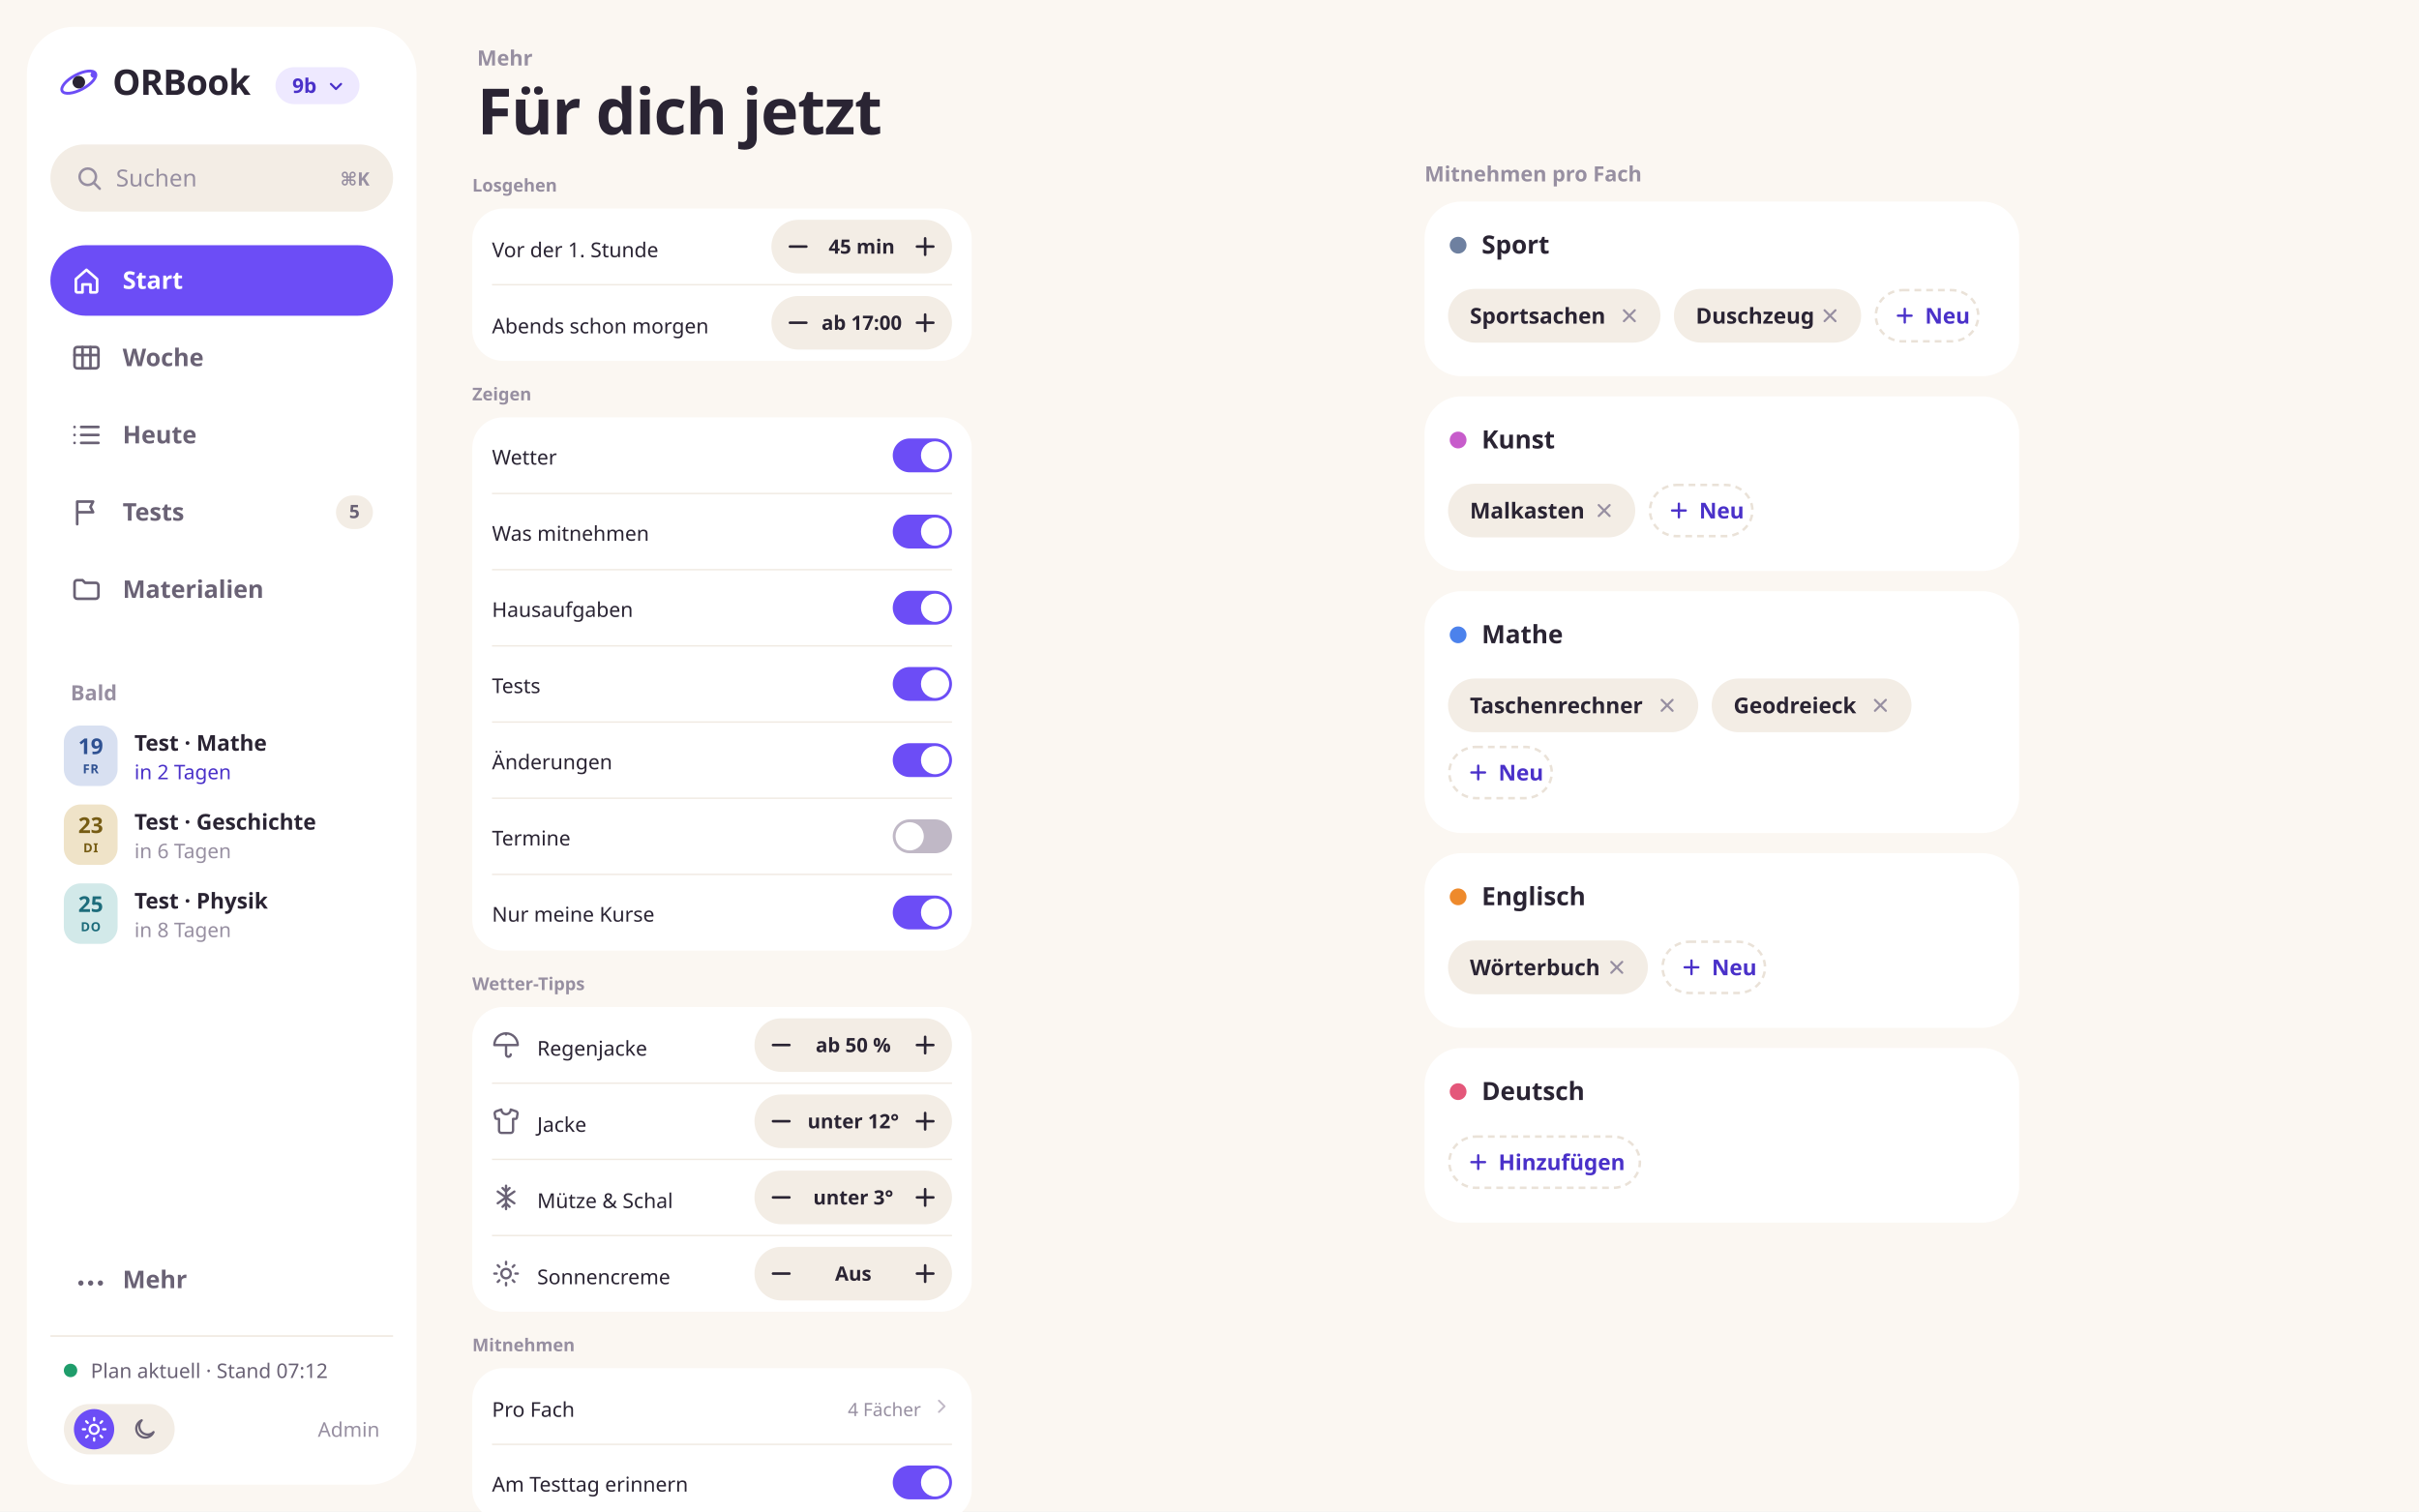
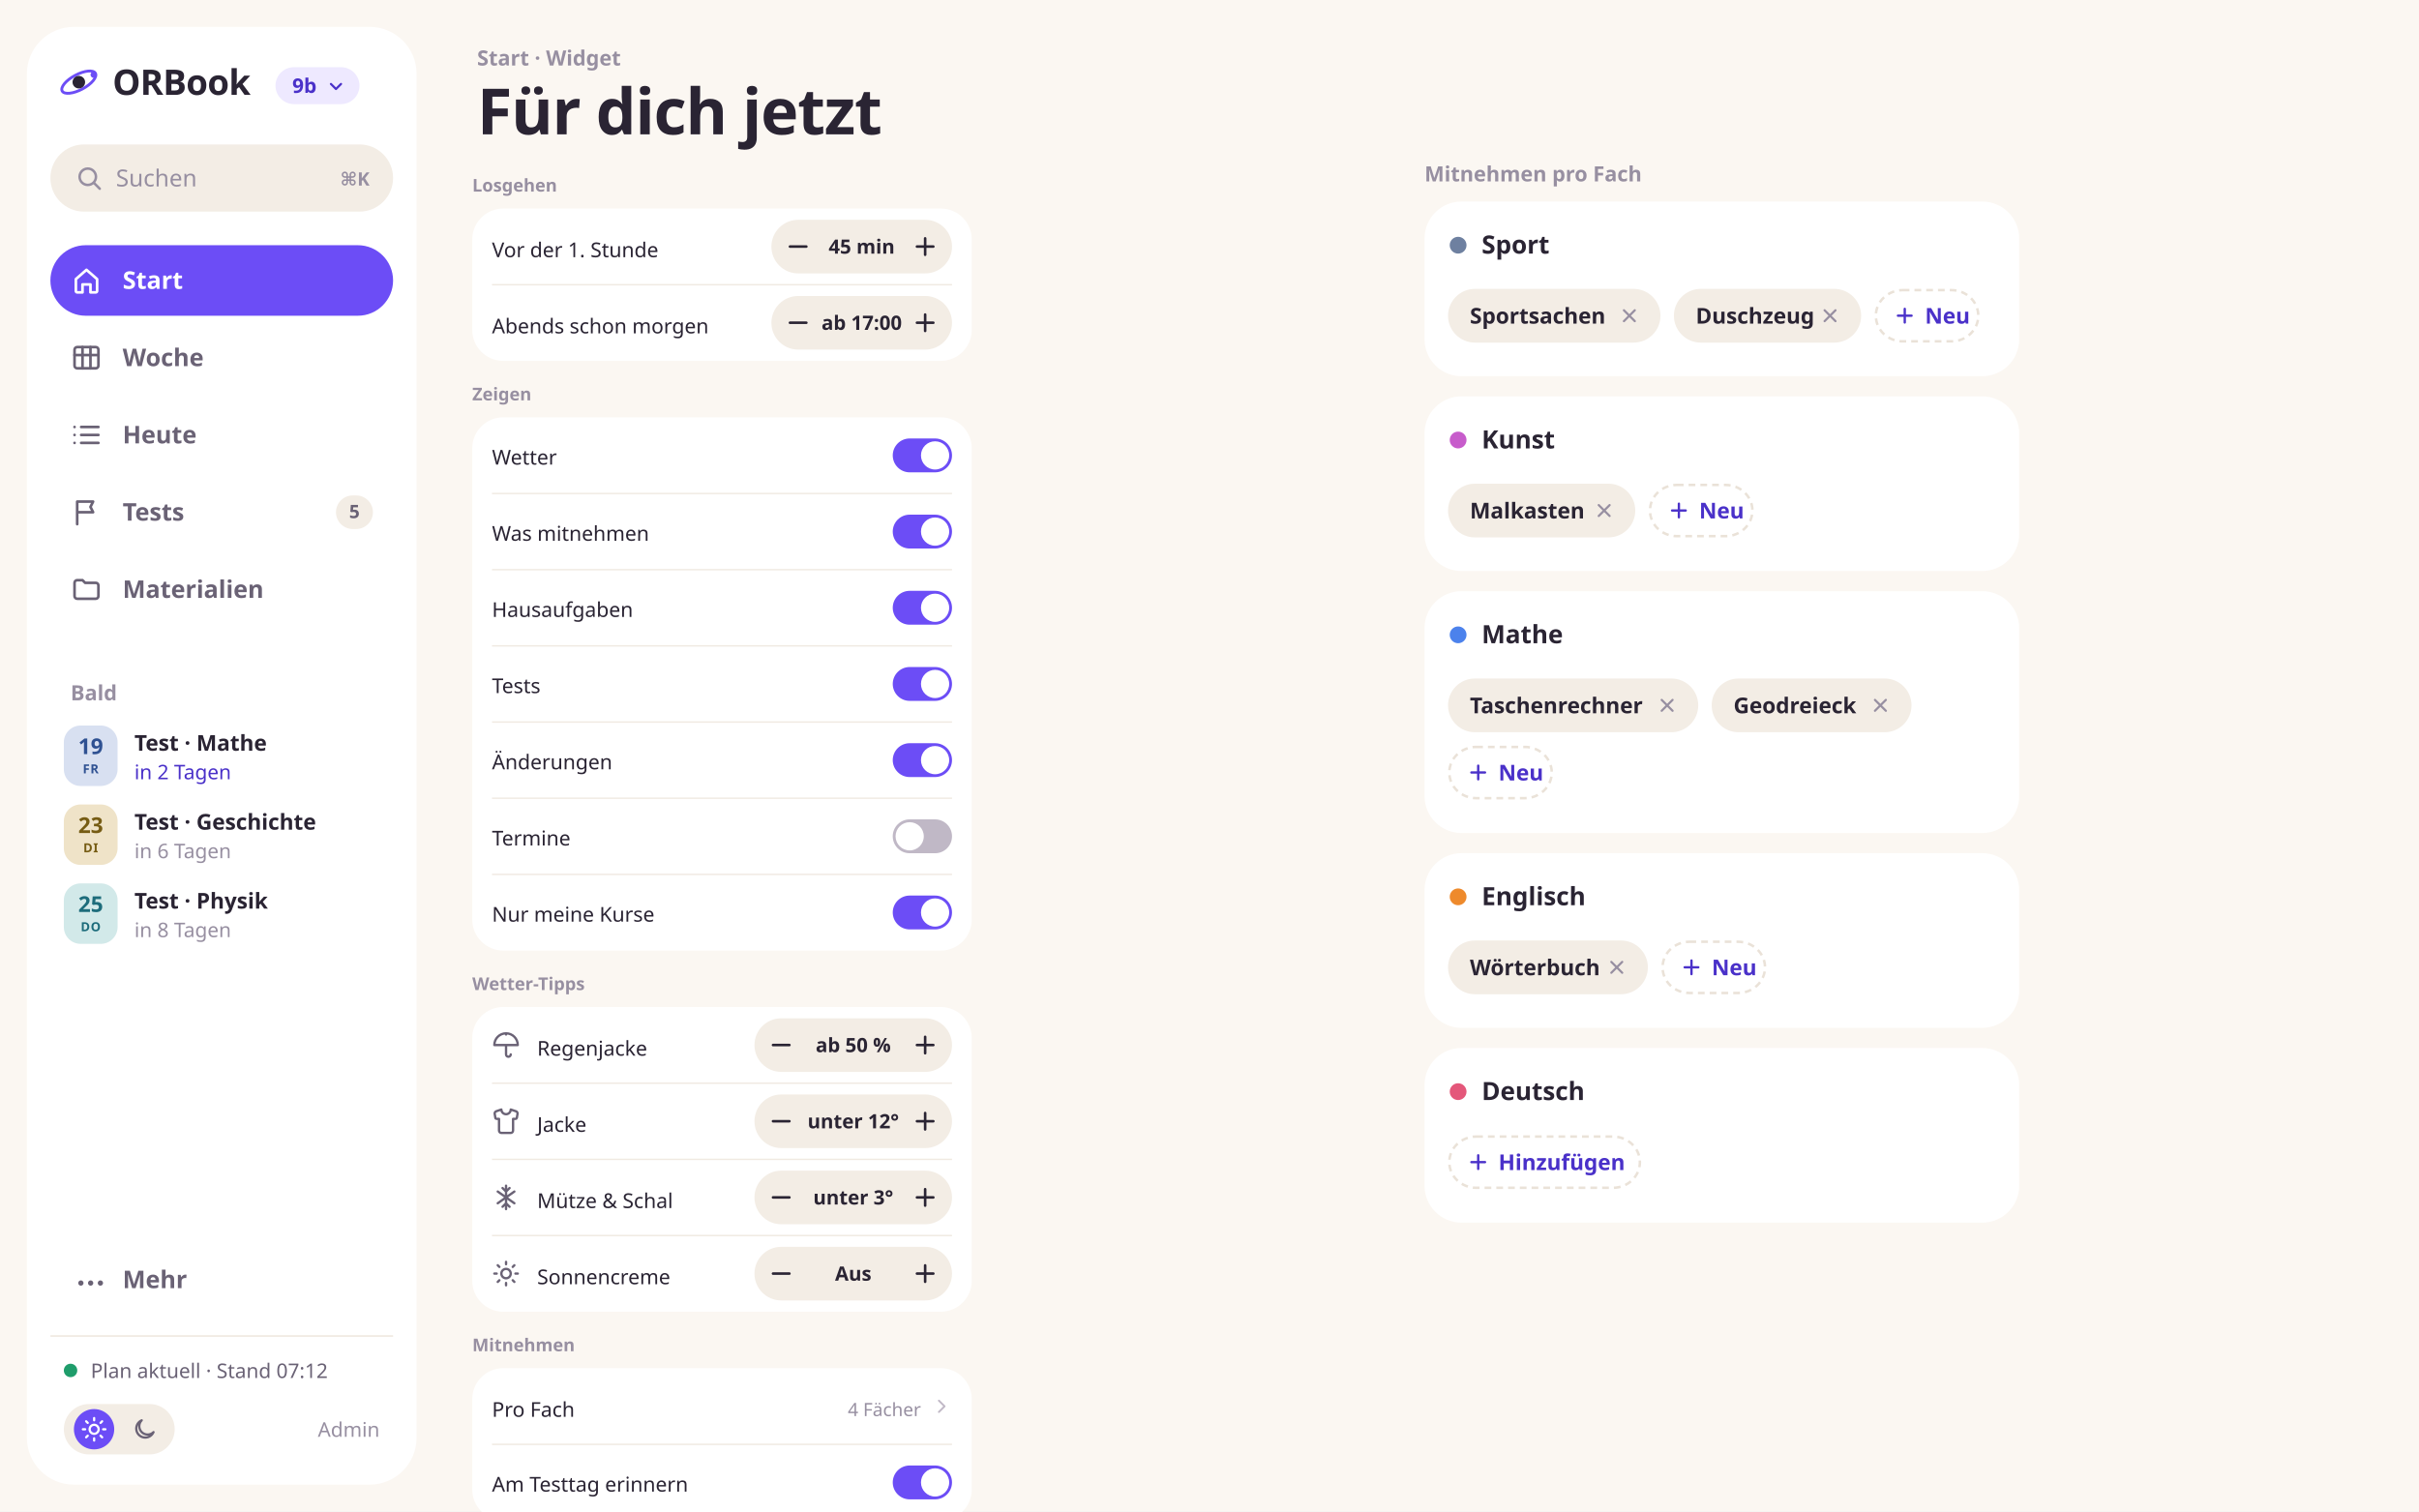
<svg xmlns="http://www.w3.org/2000/svg" width="1440" height="900" viewBox="0 0 1440 900">
  <defs>
    <filter id="nsh0" x="-50%" y="-50%" width="200%" height="200%">
      <feDropShadow dx="0" dy="24" stdDeviation="32" flood-color="#0F121C" flood-opacity="0.18" />
    </filter>
    <filter id="nsh1" x="-50%" y="-50%" width="200%" height="200%">
      <feDropShadow dx="0" dy="2" stdDeviation="4" flood-color="#0F121C" flood-opacity="0.06" />
    </filter>
  </defs>
  <rect x="0" y="0" width="1440" height="900" fill="#FBF7F2" />
  <rect x="16" y="16" width="232" height="868" rx="28" fill="#FFFFFF" />
  <g transform="translate(34 36) scale(0.34)" fill="none">
    <ellipse cx="38" cy="38" rx="33" ry="13.5" stroke="#6C4DF6" stroke-width="5" transform="rotate(-28 38 38)" />
    <circle cx="38" cy="38" r="11" fill="#2A2433" />
    <circle cx="64" cy="25" r="5.5" fill="#6C4DF6" />
  </g>
  <text x="67" y="56.5" font-family="Nunito" font-size="21" font-weight="900" letter-spacing="-0.3" fill="#2A2433" xml:space="preserve">ORBook</text>
  <rect x="164" y="40" width="50" height="22" rx="11.0" fill="#EEE9FF" />
  <text x="174" y="55.3" font-family="Nunito" font-size="12" font-weight="900" fill="#4A31C9" xml:space="preserve">9b</text>
  <g transform="translate(194 45) scale(0.5 0.5)" fill="none" stroke="#4A31C9" stroke-width="2.6" stroke-linecap="round" stroke-linejoin="round">
    <path d="M6 10l6 6 6-6" />
  </g>
  <rect x="30" y="86" width="204" height="40" rx="20.0" fill="#F3EDE5" />
  <g transform="translate(44 97) scale(0.75 0.75)" fill="none" stroke="#978FA1" stroke-width="2" stroke-linecap="round" stroke-linejoin="round">
    <circle cx="11" cy="11" r="6.5" />
    <path d="M16 16l4.5 4.5" />
  </g>
  <text x="69" y="111" font-family="Nunito" font-size="14" font-weight="400" fill="#978FA1" xml:space="preserve">Suchen</text>
  <text x="220" y="110.5" font-family="Nunito" font-size="11" font-weight="700" fill="#978FA1" text-anchor="end" xml:space="preserve">⌘K</text>
  <rect x="30" y="146" width="204" height="42" rx="21.0" fill="#6C4DF6" />
  <g transform="translate(42 157.5) scale(0.79 0.79)" fill="none" stroke="#FFFFFF" stroke-width="2" stroke-linecap="round" stroke-linejoin="round">
    <path d="M4 11l8-7 8 7v9a1 1 0 0 1-1 1h-4v-6h-6v6H5a1 1 0 0 1-1-1z" />
  </g>
  <text x="73" y="172" font-family="Nunito" font-size="14.5" font-weight="800" fill="#FFFFFF" xml:space="preserve">Start</text>
  <g transform="translate(42 203.5) scale(0.79 0.79)" fill="none" stroke="#6A6275" stroke-width="2" stroke-linecap="round" stroke-linejoin="round">
    <rect x="3" y="4" width="18" height="16" rx="2" />
    <path d="M3 10h18M9 4v16M15 4v16" />
  </g>
  <text x="73" y="218" font-family="Nunito" font-size="14.5" font-weight="700" fill="#6A6275" xml:space="preserve">Woche</text>
  <g transform="translate(42 249.5) scale(0.79 0.79)" fill="none" stroke="#6A6275" stroke-width="2" stroke-linecap="round" stroke-linejoin="round">
    <path d="M8 6h13M8 12h13M8 18h13M3 6h.01M3 12h.01M3 18h.01" />
  </g>
  <text x="73" y="264" font-family="Nunito" font-size="14.5" font-weight="700" fill="#6A6275" xml:space="preserve">Heute</text>
  <g transform="translate(42 295.5) scale(0.79 0.79)" fill="none" stroke="#6A6275" stroke-width="2" stroke-linecap="round" stroke-linejoin="round">
    <path d="M5 21V4h12l-2 4 2 4H5" />
  </g>
  <text x="73" y="310" font-family="Nunito" font-size="14.5" font-weight="700" fill="#6A6275" xml:space="preserve">Tests</text>
  <rect x="200" y="295" width="22" height="20" rx="10" fill="#F3EDE5" />
  <text x="211" y="308.5" font-family="Nunito" font-size="11" font-weight="700" fill="#6A6275" text-anchor="middle" xml:space="preserve">5</text>
  <g transform="translate(42 341.5) scale(0.79 0.79)" fill="none" stroke="#6A6275" stroke-width="2" stroke-linecap="round" stroke-linejoin="round">
    <path d="M3 7a2 2 0 0 1 2-2h4l2 2h8a2 2 0 0 1 2 2v8a2 2 0 0 1-2 2H5a2 2 0 0 1-2-2z" />
  </g>
  <text x="73" y="356" font-family="Nunito" font-size="14.5" font-weight="700" fill="#6A6275" xml:space="preserve">Materialien</text>
  <text x="42" y="417" font-family="Nunito" font-size="12.5" font-weight="800" fill="#978FA1" xml:space="preserve">Bald</text>
  <rect x="38" y="432" width="32" height="36" rx="10" fill="#D8E0F1" />
  <text x="54.0" y="449" font-family="Nunito" font-size="13" font-weight="900" fill="#2F5192" text-anchor="middle" xml:space="preserve">19</text>
  <text x="54.0" y="460.5" font-family="Nunito" font-size="7.5" font-weight="700" letter-spacing="0.4" fill="#2F5192" text-anchor="middle" xml:space="preserve">FR</text>
  <text x="80" y="447" font-family="Nunito" font-size="13" font-weight="600" fill="#2A2433" xml:space="preserve">Test · Mathe</text>
  <text x="80" y="464" font-family="Nunito" font-size="12" font-weight="400" fill="#4A31C9" xml:space="preserve">in 2 Tagen</text>
  <rect x="38" y="479" width="32" height="36" rx="10" fill="#EFE3C8" />
  <text x="54.0" y="496" font-family="Nunito" font-size="13" font-weight="900" fill="#765C14" text-anchor="middle" xml:space="preserve">23</text>
  <text x="54.0" y="507.5" font-family="Nunito" font-size="7.5" font-weight="700" letter-spacing="0.4" fill="#765C14" text-anchor="middle" xml:space="preserve">DI</text>
  <text x="80" y="494" font-family="Nunito" font-size="13" font-weight="600" fill="#2A2433" xml:space="preserve">Test · Geschichte</text>
  <text x="80" y="511" font-family="Nunito" font-size="12" font-weight="400" fill="#978FA1" xml:space="preserve">in 6 Tagen</text>
  <rect x="38" y="526" width="32" height="36" rx="10" fill="#D2E9E9" />
  <text x="54.0" y="543" font-family="Nunito" font-size="13" font-weight="900" fill="#1D6C7B" text-anchor="middle" xml:space="preserve">25</text>
  <text x="54.0" y="554.5" font-family="Nunito" font-size="7.5" font-weight="700" letter-spacing="0.4" fill="#1D6C7B" text-anchor="middle" xml:space="preserve">DO</text>
  <text x="80" y="541" font-family="Nunito" font-size="13" font-weight="600" fill="#2A2433" xml:space="preserve">Test · Physik</text>
  <text x="80" y="558" font-family="Nunito" font-size="12" font-weight="400" fill="#978FA1" xml:space="preserve">in 8 Tagen</text>
  <g transform="translate(44 754) scale(0.83)" fill="#6A6275">
    <circle cx="5" cy="12" r="1.9" />
    <circle cx="12" cy="12" r="1.9" />
    <circle cx="19" cy="12" r="1.9" />
  </g>
  <text x="73" y="767" font-family="Nunito" font-size="14.5" font-weight="700" fill="#6A6275" xml:space="preserve">Mehr</text>
  <line x1="30" y1="795.5" x2="234" y2="795.5" stroke="#F0EAE2" stroke-width="1" />
  <circle cx="42" cy="816" r="4" fill="#1F9D6B" />
  <text x="54" y="820.5" font-family="Nunito" font-size="12" font-weight="400" fill="#6A6275" xml:space="preserve">Plan aktuell · Stand 07:12</text>
  <rect x="38" y="836" width="66" height="30" rx="15" fill="#F3EDE5" />
  <circle cx="56" cy="851" r="12" fill="#6C4DF6" />
  <circle cx="86" cy="851" r="12" fill="none" />
  <g transform="translate(48 843) scale(0.67 0.67)" fill="none" stroke="#FFFFFF" stroke-width="2" stroke-linecap="round" stroke-linejoin="round">
    <circle cx="12" cy="12" r="4" />
    <path d="M12 2v2M12 20v2M4.9 4.9l1.4 1.4M17.7 17.7l1.4 1.4M2 12h2M20 12h2M4.9 19.1l1.4-1.4M17.7 6.3l1.4-1.4" />
  </g>
  <g transform="translate(78 843) scale(0.67 0.67)" fill="none" stroke="#6A6275" stroke-width="2" stroke-linecap="round" stroke-linejoin="round">
    <path d="M20 14.5A8 8 0 1 1 9.5 4a6.5 6.5 0 0 0 10.5 10.5z" />
  </g>
  <text x="226" y="855.5" font-family="Nunito" font-size="12" font-weight="400" fill="#978FA1" text-anchor="end" xml:space="preserve">Admin</text>
-   <text x="284" y="39" font-family="Nunito" font-size="12.5" font-weight="800" fill="#978FA1" xml:space="preserve">Mehr</text>
+   <text x="284" y="39" font-family="Nunito" font-size="12.5" font-weight="800" fill="#978FA1" xml:space="preserve">Start · Widget</text>
  <text x="284" y="80" font-family="Nunito" font-size="38" font-weight="900" letter-spacing="-0.57" fill="#2A2433" xml:space="preserve">Für dich jetzt</text>
  <g transform="translate(266 20) scale(0.84)">
    <text x="18" y="112" font-family="Nunito" font-size="12.5" font-weight="800" fill="#978FA1" xml:space="preserve">Losgehen</text>
    <rect x="18" y="124" width="354" height="108" rx="22" fill="#FFFFFF" />
    <text x="32" y="158.5" font-family="Nunito" font-size="14.5" font-weight="500" fill="#2A2433" xml:space="preserve">Vor der 1. Stunde</text>
    <rect x="230" y="132" width="128" height="38" rx="19.0" fill="#F3EDE5" />
    <g transform="translate(239 141) scale(0.83 0.83)" fill="none" stroke="#2A2433" stroke-width="2.2" stroke-linecap="round" stroke-linejoin="round">
      <path d="M5 12h14" />
    </g>
    <text x="294.0" y="156.0" font-family="Nunito" font-size="14" font-weight="800" fill="#2A2433" text-anchor="middle" xml:space="preserve">45 min</text>
    <g transform="translate(329 141) scale(0.83 0.83)" fill="none" stroke="#2A2433" stroke-width="2.2" stroke-linecap="round" stroke-linejoin="round">
      <path d="M12 5v14M5 12h14" />
    </g>
    <line x1="32" y1="178" x2="358" y2="178" stroke="#F0EAE2" stroke-width="1" />
    <text x="32" y="212.5" font-family="Nunito" font-size="14.5" font-weight="500" fill="#2A2433" xml:space="preserve">Abends schon morgen</text>
    <rect x="230" y="186" width="128" height="38" rx="19.0" fill="#F3EDE5" />
    <g transform="translate(239 195) scale(0.83 0.83)" fill="none" stroke="#2A2433" stroke-width="2.2" stroke-linecap="round" stroke-linejoin="round">
      <path d="M5 12h14" />
    </g>
    <text x="294.0" y="210.0" font-family="Nunito" font-size="14" font-weight="800" fill="#2A2433" text-anchor="middle" xml:space="preserve">ab 17:00</text>
    <g transform="translate(329 195) scale(0.83 0.83)" fill="none" stroke="#2A2433" stroke-width="2.2" stroke-linecap="round" stroke-linejoin="round">
      <path d="M12 5v14M5 12h14" />
    </g>
    <text x="18" y="260" font-family="Nunito" font-size="12.5" font-weight="800" fill="#978FA1" xml:space="preserve">Zeigen</text>
    <rect x="18" y="272" width="354" height="378" rx="22" fill="#FFFFFF" />
    <text x="32" y="305.5" font-family="Nunito" font-size="14.5" font-weight="500" fill="#2A2433" xml:space="preserve">Wetter</text>
    <rect x="316" y="287" width="42" height="24" rx="12" fill="#6C4DF6" />
    <rect x="336" y="289" width="20" height="20" rx="10" fill="#FFFFFF" />
    <line x1="32" y1="326" x2="358" y2="326" stroke="#F0EAE2" stroke-width="1" />
    <text x="32" y="359.5" font-family="Nunito" font-size="14.5" font-weight="500" fill="#2A2433" xml:space="preserve">Was mitnehmen</text>
    <rect x="316" y="341" width="42" height="24" rx="12" fill="#6C4DF6" />
    <rect x="336" y="343" width="20" height="20" rx="10" fill="#FFFFFF" />
    <line x1="32" y1="380" x2="358" y2="380" stroke="#F0EAE2" stroke-width="1" />
    <text x="32" y="413.5" font-family="Nunito" font-size="14.5" font-weight="500" fill="#2A2433" xml:space="preserve">Hausaufgaben</text>
    <rect x="316" y="395" width="42" height="24" rx="12" fill="#6C4DF6" />
    <rect x="336" y="397" width="20" height="20" rx="10" fill="#FFFFFF" />
    <line x1="32" y1="434" x2="358" y2="434" stroke="#F0EAE2" stroke-width="1" />
    <text x="32" y="467.5" font-family="Nunito" font-size="14.5" font-weight="500" fill="#2A2433" xml:space="preserve">Tests</text>
    <rect x="316" y="449" width="42" height="24" rx="12" fill="#6C4DF6" />
    <rect x="336" y="451" width="20" height="20" rx="10" fill="#FFFFFF" />
    <line x1="32" y1="488" x2="358" y2="488" stroke="#F0EAE2" stroke-width="1" />
    <text x="32" y="521.5" font-family="Nunito" font-size="14.5" font-weight="500" fill="#2A2433" xml:space="preserve">Änderungen</text>
    <rect x="316" y="503" width="42" height="24" rx="12" fill="#6C4DF6" />
    <rect x="336" y="505" width="20" height="20" rx="10" fill="#FFFFFF" />
    <line x1="32" y1="542" x2="358" y2="542" stroke="#F0EAE2" stroke-width="1" />
    <text x="32" y="575.5" font-family="Nunito" font-size="14.5" font-weight="500" fill="#2A2433" xml:space="preserve">Termine</text>
    <rect x="316" y="557" width="42" height="24" rx="12" fill="#C0B8C6" />
    <rect x="318" y="559" width="20" height="20" rx="10" fill="#FFFFFF" />
    <line x1="32" y1="596" x2="358" y2="596" stroke="#F0EAE2" stroke-width="1" />
    <text x="32" y="629.5" font-family="Nunito" font-size="14.5" font-weight="500" fill="#2A2433" xml:space="preserve">Nur meine Kurse</text>
    <rect x="316" y="611" width="42" height="24" rx="12" fill="#6C4DF6" />
    <rect x="336" y="613" width="20" height="20" rx="10" fill="#FFFFFF" />
    <text x="18" y="678" font-family="Nunito" font-size="12.5" font-weight="800" fill="#978FA1" xml:space="preserve">Wetter-Tipps</text>
    <rect x="18" y="690" width="354" height="216" rx="22" fill="#FFFFFF" />
    <g transform="translate(32 707) scale(0.83 0.83)" fill="none" stroke="#6A6275" stroke-width="2" stroke-linecap="round" stroke-linejoin="round">
      <path d="M22 12a10 10 0 0 0-20 0zM12 12v8a2 2 0 0 0 4 0M12 2v1" />
    </g>
    <text x="64" y="724.5" font-family="Nunito" font-size="14.5" font-weight="500" fill="#2A2433" xml:space="preserve">Regenjacke</text>
    <rect x="218" y="698" width="140" height="38" rx="19.0" fill="#F3EDE5" />
    <g transform="translate(227 707) scale(0.83 0.83)" fill="none" stroke="#2A2433" stroke-width="2.2" stroke-linecap="round" stroke-linejoin="round">
      <path d="M5 12h14" />
    </g>
    <text x="288.0" y="722.0" font-family="Nunito" font-size="14" font-weight="800" fill="#2A2433" text-anchor="middle" xml:space="preserve">ab 50 %</text>
    <g transform="translate(329 707) scale(0.83 0.83)" fill="none" stroke="#2A2433" stroke-width="2.2" stroke-linecap="round" stroke-linejoin="round">
      <path d="M12 5v14M5 12h14" />
    </g>
    <line x1="32" y1="744" x2="358" y2="744" stroke="#F0EAE2" stroke-width="1" />
    <g transform="translate(32 761) scale(0.83 0.83)" fill="none" stroke="#6A6275" stroke-width="2" stroke-linecap="round" stroke-linejoin="round">
      <path d="M20.4 3.5L16 2a4 4 0 0 1-8 0L3.6 3.5a2 2 0 0 0-1.3 2.2l.6 3.5a1 1 0 0 0 1 .8H6v10a2 2 0 0 0 2 2h8a2 2 0 0 0 2-2V10h2.2a1 1 0 0 0 1-.8l.6-3.5a2 2 0 0 0-1.3-2.2z" />
    </g>
    <text x="64" y="778.5" font-family="Nunito" font-size="14.5" font-weight="500" fill="#2A2433" xml:space="preserve">Jacke</text>
    <rect x="218" y="752" width="140" height="38" rx="19.0" fill="#F3EDE5" />
    <g transform="translate(227 761) scale(0.83 0.83)" fill="none" stroke="#2A2433" stroke-width="2.2" stroke-linecap="round" stroke-linejoin="round">
      <path d="M5 12h14" />
    </g>
    <text x="288.0" y="776.0" font-family="Nunito" font-size="14" font-weight="800" fill="#2A2433" text-anchor="middle" xml:space="preserve">unter 12°</text>
    <g transform="translate(329 761) scale(0.83 0.83)" fill="none" stroke="#2A2433" stroke-width="2.2" stroke-linecap="round" stroke-linejoin="round">
      <path d="M12 5v14M5 12h14" />
    </g>
    <line x1="32" y1="798" x2="358" y2="798" stroke="#F0EAE2" stroke-width="1" />
    <g transform="translate(32 815) scale(0.83 0.83)" fill="none" stroke="#6A6275" stroke-width="2" stroke-linecap="round" stroke-linejoin="round">
      <path d="M12 2v20M4.9 7l14.2 10M4.9 17l14.2-10M9 4l3 3 3-3M9 20l3-3 3 3" />
    </g>
    <text x="64" y="832.5" font-family="Nunito" font-size="14.5" font-weight="500" fill="#2A2433" xml:space="preserve">Mütze &amp; Schal</text>
    <rect x="218" y="806" width="140" height="38" rx="19.0" fill="#F3EDE5" />
    <g transform="translate(227 815) scale(0.83 0.83)" fill="none" stroke="#2A2433" stroke-width="2.2" stroke-linecap="round" stroke-linejoin="round">
      <path d="M5 12h14" />
    </g>
    <text x="288.0" y="830.0" font-family="Nunito" font-size="14" font-weight="800" fill="#2A2433" text-anchor="middle" xml:space="preserve">unter 3°</text>
    <g transform="translate(329 815) scale(0.83 0.83)" fill="none" stroke="#2A2433" stroke-width="2.2" stroke-linecap="round" stroke-linejoin="round">
      <path d="M12 5v14M5 12h14" />
    </g>
    <line x1="32" y1="852" x2="358" y2="852" stroke="#F0EAE2" stroke-width="1" />
    <g transform="translate(32 869) scale(0.83 0.83)" fill="none" stroke="#6A6275" stroke-width="2" stroke-linecap="round" stroke-linejoin="round">
      <circle cx="12" cy="12" r="4" />
      <path d="M12 2v2M12 20v2M4.9 4.9l1.4 1.4M17.7 17.7l1.4 1.4M2 12h2M20 12h2M4.9 19.1l1.4-1.4M17.7 6.3l1.4-1.4" />
    </g>
    <text x="64" y="886.5" font-family="Nunito" font-size="14.5" font-weight="500" fill="#2A2433" xml:space="preserve">Sonnencreme</text>
    <rect x="218" y="860" width="140" height="38" rx="19.0" fill="#F3EDE5" />
    <g transform="translate(227 869) scale(0.83 0.83)" fill="none" stroke="#2A2433" stroke-width="2.2" stroke-linecap="round" stroke-linejoin="round">
      <path d="M5 12h14" />
    </g>
    <text x="288.0" y="884.0" font-family="Nunito" font-size="14" font-weight="800" fill="#2A2433" text-anchor="middle" xml:space="preserve">Aus</text>
    <g transform="translate(329 869) scale(0.83 0.83)" fill="none" stroke="#2A2433" stroke-width="2.2" stroke-linecap="round" stroke-linejoin="round">
      <path d="M12 5v14M5 12h14" />
    </g>
    <text x="18" y="934" font-family="Nunito" font-size="12.5" font-weight="800" fill="#978FA1" xml:space="preserve">Mitnehmen</text>
    <rect x="18" y="946" width="354" height="108" rx="22" fill="#FFFFFF" />
    <text x="32" y="980.5" font-family="Nunito" font-size="14.5" font-weight="500" fill="#2A2433" xml:space="preserve">Pro Fach</text>
    <text x="336" y="980" font-family="Nunito" font-size="13" font-weight="400" fill="#978FA1" text-anchor="end" xml:space="preserve">4 Fächer</text>
    <g transform="translate(342 965) scale(0.67 0.67)" fill="none" stroke="#C0B8C6" stroke-width="2" stroke-linecap="round" stroke-linejoin="round">
      <path d="M10 6l6 6-6 6" />
    </g>
    <line x1="32" y1="1000" x2="358" y2="1000" stroke="#F0EAE2" stroke-width="1" />
    <text x="32" y="1033.5" font-family="Nunito" font-size="14.5" font-weight="500" fill="#2A2433" xml:space="preserve">Am Testtag erinnern</text>
    <rect x="316" y="1015" width="42" height="24" rx="12" fill="#6C4DF6" />
    <rect x="336" y="1017" width="20" height="20" rx="10" fill="#FFFFFF" />
  </g>
  <g transform="translate(830 20) scale(1)">
    <rect x="18" y="100" width="354" height="104" rx="22" fill="#FFFFFF" />
    <circle cx="38" cy="126" r="5" fill="#6E80A0" />
    <text x="52" y="131" font-family="Nunito" font-size="15" font-weight="800" fill="#2A2433" xml:space="preserve">Sport</text>
    <g transform="translate(32 152)">
      <rect x="0" y="0" width="126.454" height="32" rx="16.0" fill="#F3EDE5" />
      <text x="13" y="20.7" font-family="Nunito" font-size="13" font-weight="800" fill="#2A2433" xml:space="preserve">Sportsachen</text>
      <g transform="translate(101.4538 9.5) scale(0.54 0.54)" fill="none" stroke="#978FA1" stroke-width="2.4" stroke-linecap="round" stroke-linejoin="round">
        <path d="M6 6l12 12M18 6L6 18" />
      </g>
    </g>
    <g transform="translate(166.4538 152)">
      <rect x="0" y="0" width="111.462" height="32" rx="16.0" fill="#F3EDE5" />
      <text x="13" y="20.7" font-family="Nunito" font-size="13" font-weight="800" fill="#2A2433" xml:space="preserve">Duschzeug</text>
      <g transform="translate(86.4622 9.5) scale(0.54 0.54)" fill="none" stroke="#978FA1" stroke-width="2.4" stroke-linecap="round" stroke-linejoin="round">
        <path d="M6 6l12 12M18 6L6 18" />
      </g>
    </g>
    <g transform="translate(285.916 152)">
      <rect x="0.75" y="0.75" width="60.987" height="30.5" rx="16.0" fill="none" stroke="#EAE2D8" stroke-width="1.5" stroke-dasharray="4 3" />
      <g transform="translate(11 9.0) scale(0.58 0.58)" fill="none" stroke="#4A31C9" stroke-width="2.4" stroke-linecap="round" stroke-linejoin="round">
        <path d="M12 5v14M5 12h14" />
      </g>
      <text x="30" y="20.7" font-family="Nunito" font-size="13" font-weight="800" fill="#4A31C9" xml:space="preserve">Neu</text>
    </g>
    <rect x="18" y="216" width="354" height="104" rx="22" fill="#FFFFFF" />
    <circle cx="38" cy="242" r="5" fill="#C75CCB" />
    <text x="52" y="247" font-family="Nunito" font-size="15" font-weight="800" fill="#2A2433" xml:space="preserve">Kunst</text>
    <g transform="translate(32 268)">
      <rect x="0" y="0" width="111.462" height="32" rx="16.0" fill="#F3EDE5" />
      <text x="13" y="20.7" font-family="Nunito" font-size="13" font-weight="800" fill="#2A2433" xml:space="preserve">Malkasten</text>
      <g transform="translate(86.4622 9.5) scale(0.54 0.54)" fill="none" stroke="#978FA1" stroke-width="2.4" stroke-linecap="round" stroke-linejoin="round">
        <path d="M6 6l12 12M18 6L6 18" />
      </g>
    </g>
    <g transform="translate(151.4622 268)">
      <rect x="0.75" y="0.75" width="60.987" height="30.5" rx="16.0" fill="none" stroke="#EAE2D8" stroke-width="1.5" stroke-dasharray="4 3" />
      <g transform="translate(11 9.0) scale(0.58 0.58)" fill="none" stroke="#4A31C9" stroke-width="2.4" stroke-linecap="round" stroke-linejoin="round">
        <path d="M12 5v14M5 12h14" />
      </g>
      <text x="30" y="20.7" font-family="Nunito" font-size="13" font-weight="800" fill="#4A31C9" xml:space="preserve">Neu</text>
    </g>
    <rect x="18" y="332" width="354" height="144" rx="22" fill="#FFFFFF" />
    <circle cx="38" cy="358" r="5" fill="#4C82EC" />
    <text x="52" y="363" font-family="Nunito" font-size="15" font-weight="800" fill="#2A2433" xml:space="preserve">Mathe</text>
    <g transform="translate(32 384)">
      <rect x="0" y="0" width="148.941" height="32" rx="16.0" fill="#F3EDE5" />
      <text x="13" y="20.7" font-family="Nunito" font-size="13" font-weight="800" fill="#2A2433" xml:space="preserve">Taschenrechner</text>
      <g transform="translate(123.9412 9.5) scale(0.54 0.54)" fill="none" stroke="#978FA1" stroke-width="2.4" stroke-linecap="round" stroke-linejoin="round">
        <path d="M6 6l12 12M18 6L6 18" />
      </g>
    </g>
    <g transform="translate(188.9412 384)">
      <rect x="0" y="0" width="118.958" height="32" rx="16.0" fill="#F3EDE5" />
      <text x="13" y="20.7" font-family="Nunito" font-size="13" font-weight="800" fill="#2A2433" xml:space="preserve">Geodreieck</text>
      <g transform="translate(93.958 9.5) scale(0.54 0.54)" fill="none" stroke="#978FA1" stroke-width="2.4" stroke-linecap="round" stroke-linejoin="round">
        <path d="M6 6l12 12M18 6L6 18" />
      </g>
    </g>
    <g transform="translate(32 424)">
      <rect x="0.75" y="0.75" width="60.987" height="30.5" rx="16.0" fill="none" stroke="#EAE2D8" stroke-width="1.5" stroke-dasharray="4 3" />
      <g transform="translate(11 9.0) scale(0.58 0.58)" fill="none" stroke="#4A31C9" stroke-width="2.4" stroke-linecap="round" stroke-linejoin="round">
        <path d="M12 5v14M5 12h14" />
      </g>
      <text x="30" y="20.7" font-family="Nunito" font-size="13" font-weight="800" fill="#4A31C9" xml:space="preserve">Neu</text>
    </g>
    <rect x="18" y="488" width="354" height="104" rx="22" fill="#FFFFFF" />
    <circle cx="38" cy="514" r="5" fill="#EE8A2C" />
    <text x="52" y="519" font-family="Nunito" font-size="15" font-weight="800" fill="#2A2433" xml:space="preserve">Englisch</text>
    <g transform="translate(32 540)">
      <rect x="0" y="0" width="118.958" height="32" rx="16.0" fill="#F3EDE5" />
      <text x="13" y="20.7" font-family="Nunito" font-size="13" font-weight="800" fill="#2A2433" xml:space="preserve">Wörterbuch</text>
      <g transform="translate(93.958 9.5) scale(0.54 0.54)" fill="none" stroke="#978FA1" stroke-width="2.4" stroke-linecap="round" stroke-linejoin="round">
        <path d="M6 6l12 12M18 6L6 18" />
      </g>
    </g>
    <g transform="translate(158.958 540)">
      <rect x="0.75" y="0.75" width="60.987" height="30.5" rx="16.0" fill="none" stroke="#EAE2D8" stroke-width="1.5" stroke-dasharray="4 3" />
      <g transform="translate(11 9.0) scale(0.58 0.58)" fill="none" stroke="#4A31C9" stroke-width="2.4" stroke-linecap="round" stroke-linejoin="round">
        <path d="M12 5v14M5 12h14" />
      </g>
      <text x="30" y="20.7" font-family="Nunito" font-size="13" font-weight="800" fill="#4A31C9" xml:space="preserve">Neu</text>
    </g>
    <rect x="18" y="604" width="354" height="104" rx="22" fill="#FFFFFF" />
    <circle cx="38" cy="630" r="5" fill="#E4577A" />
    <text x="52" y="635" font-family="Nunito" font-size="15" font-weight="800" fill="#2A2433" xml:space="preserve">Deutsch</text>
    <g transform="translate(32 656)">
      <rect x="0.75" y="0.75" width="113.458" height="30.5" rx="16.0" fill="none" stroke="#EAE2D8" stroke-width="1.5" stroke-dasharray="4 3" />
      <g transform="translate(11 9.0) scale(0.58 0.58)" fill="none" stroke="#4A31C9" stroke-width="2.4" stroke-linecap="round" stroke-linejoin="round">
        <path d="M12 5v14M5 12h14" />
      </g>
      <text x="30" y="20.7" font-family="Nunito" font-size="13" font-weight="800" fill="#4A31C9" xml:space="preserve">Hinzufügen</text>
    </g>
  </g>
  <text x="848" y="108" font-family="Nunito" font-size="12.5" font-weight="800" fill="#978FA1" xml:space="preserve">Mitnehmen pro Fach</text>
</svg>
